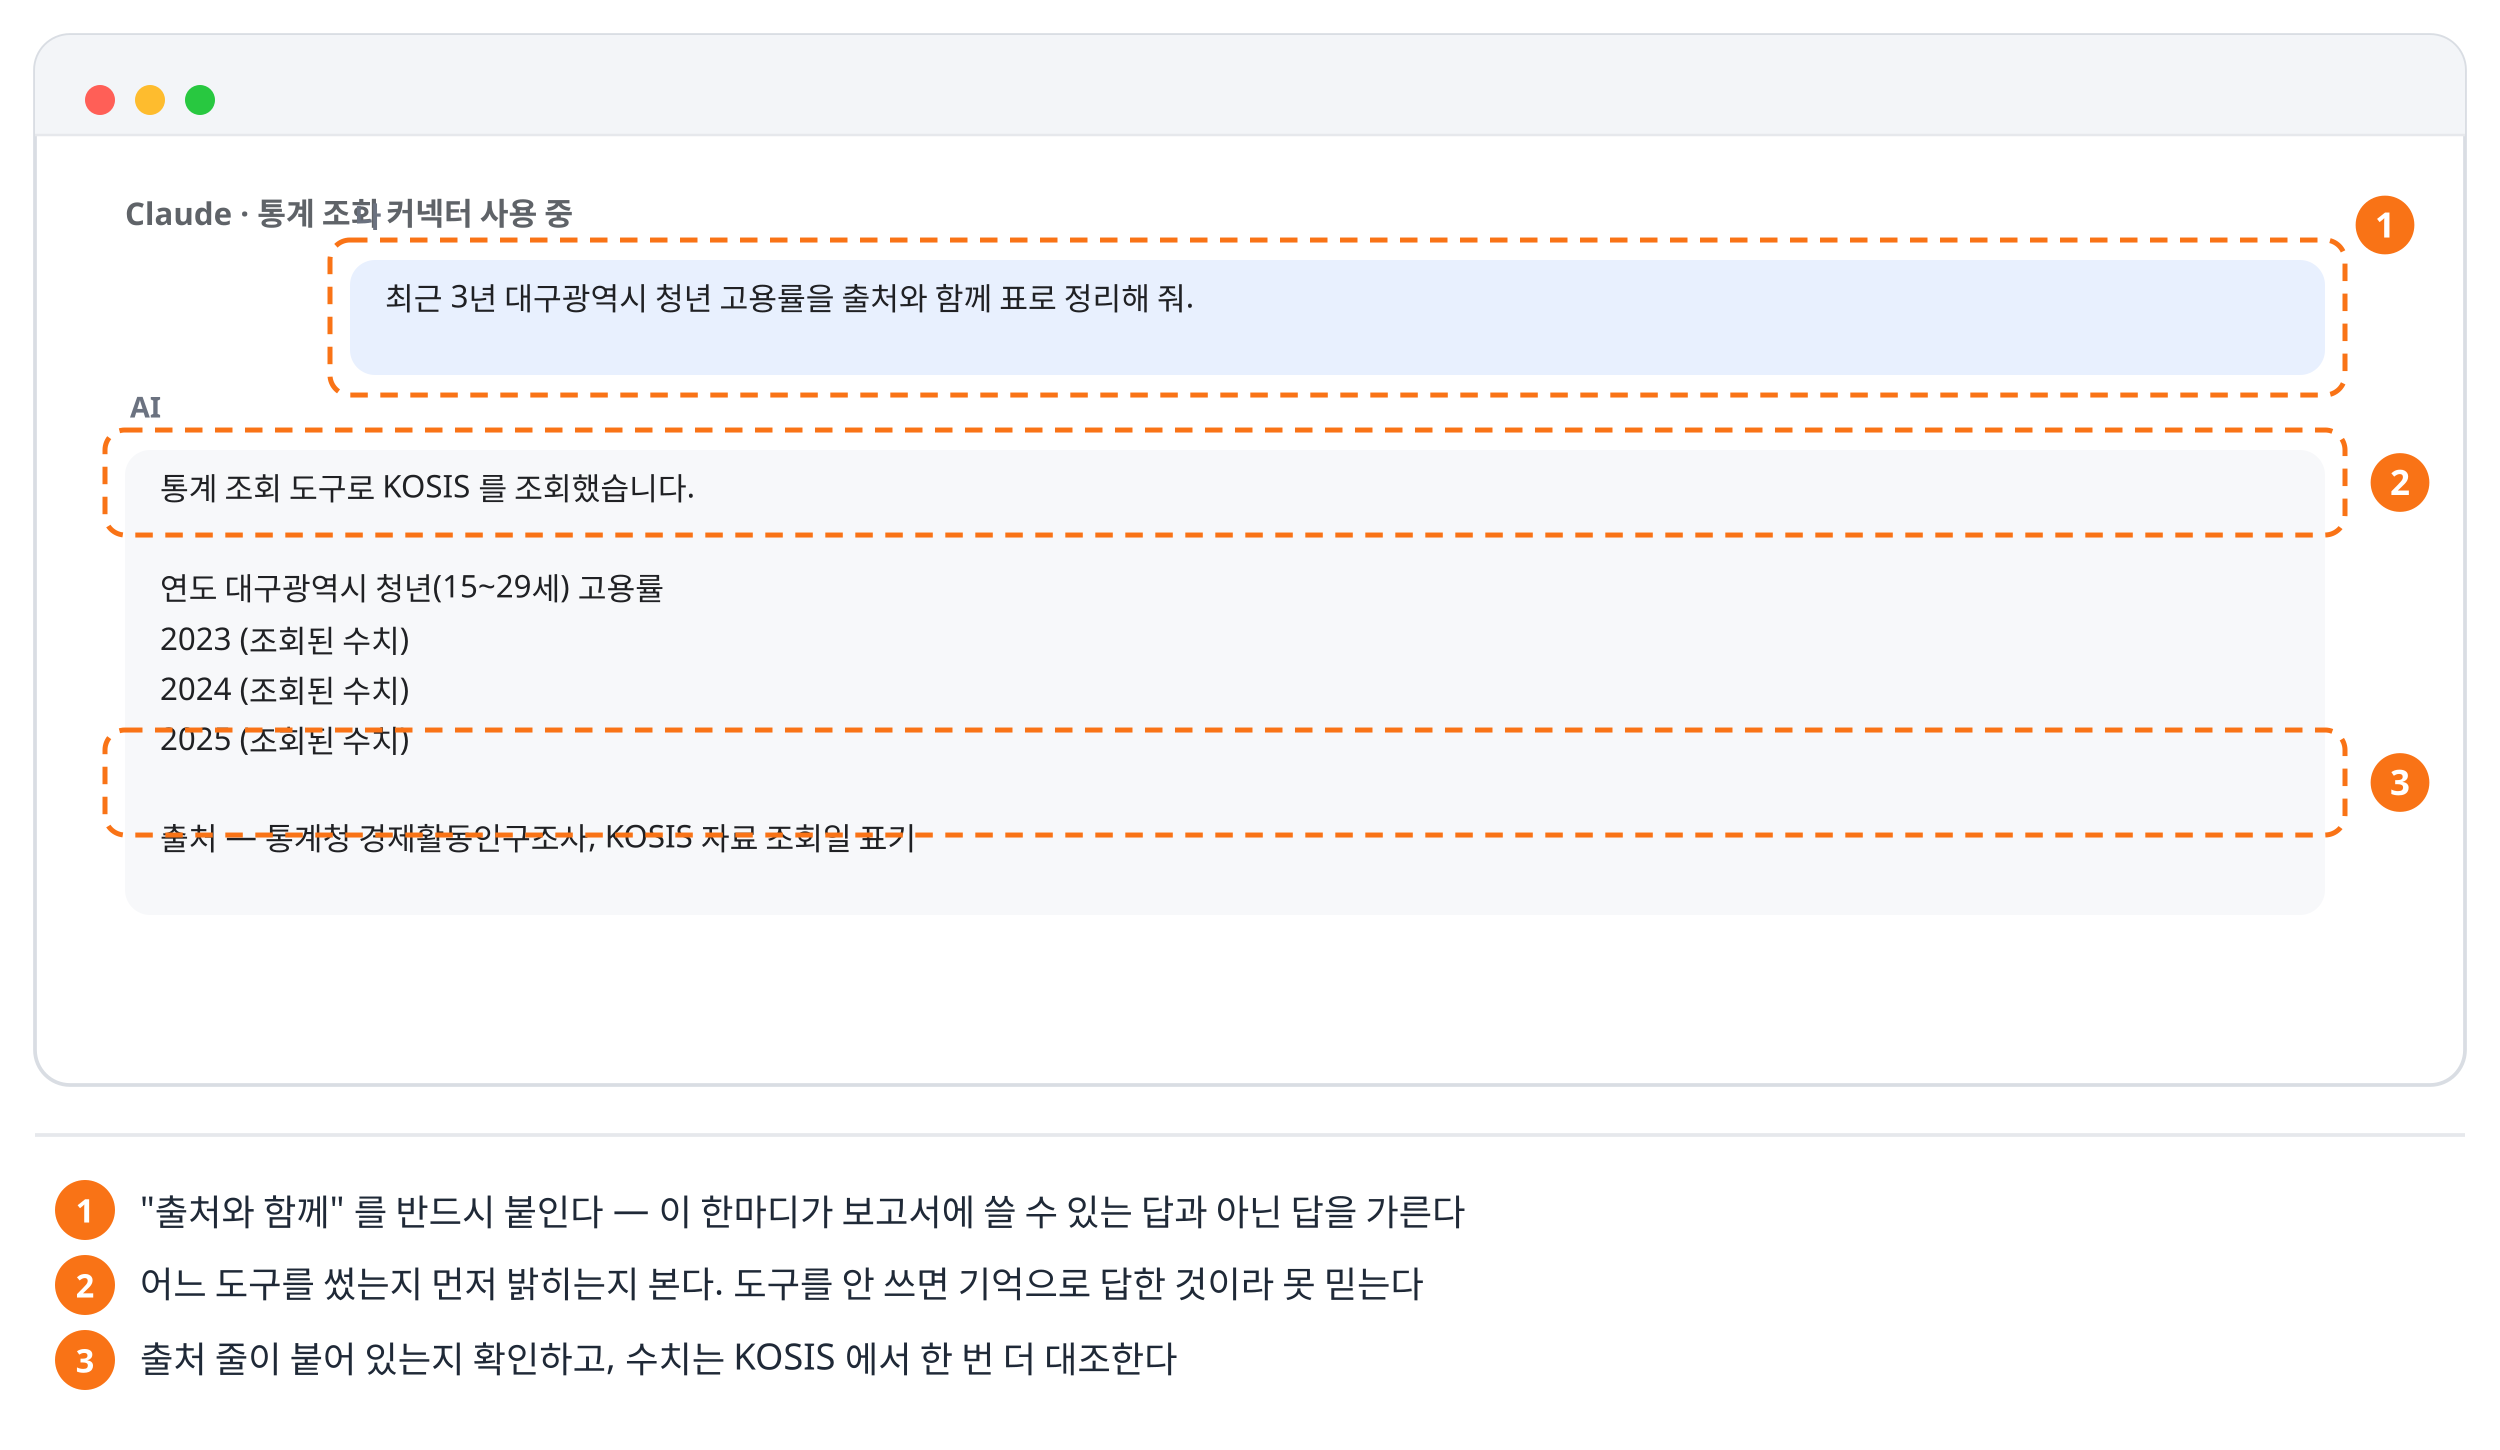
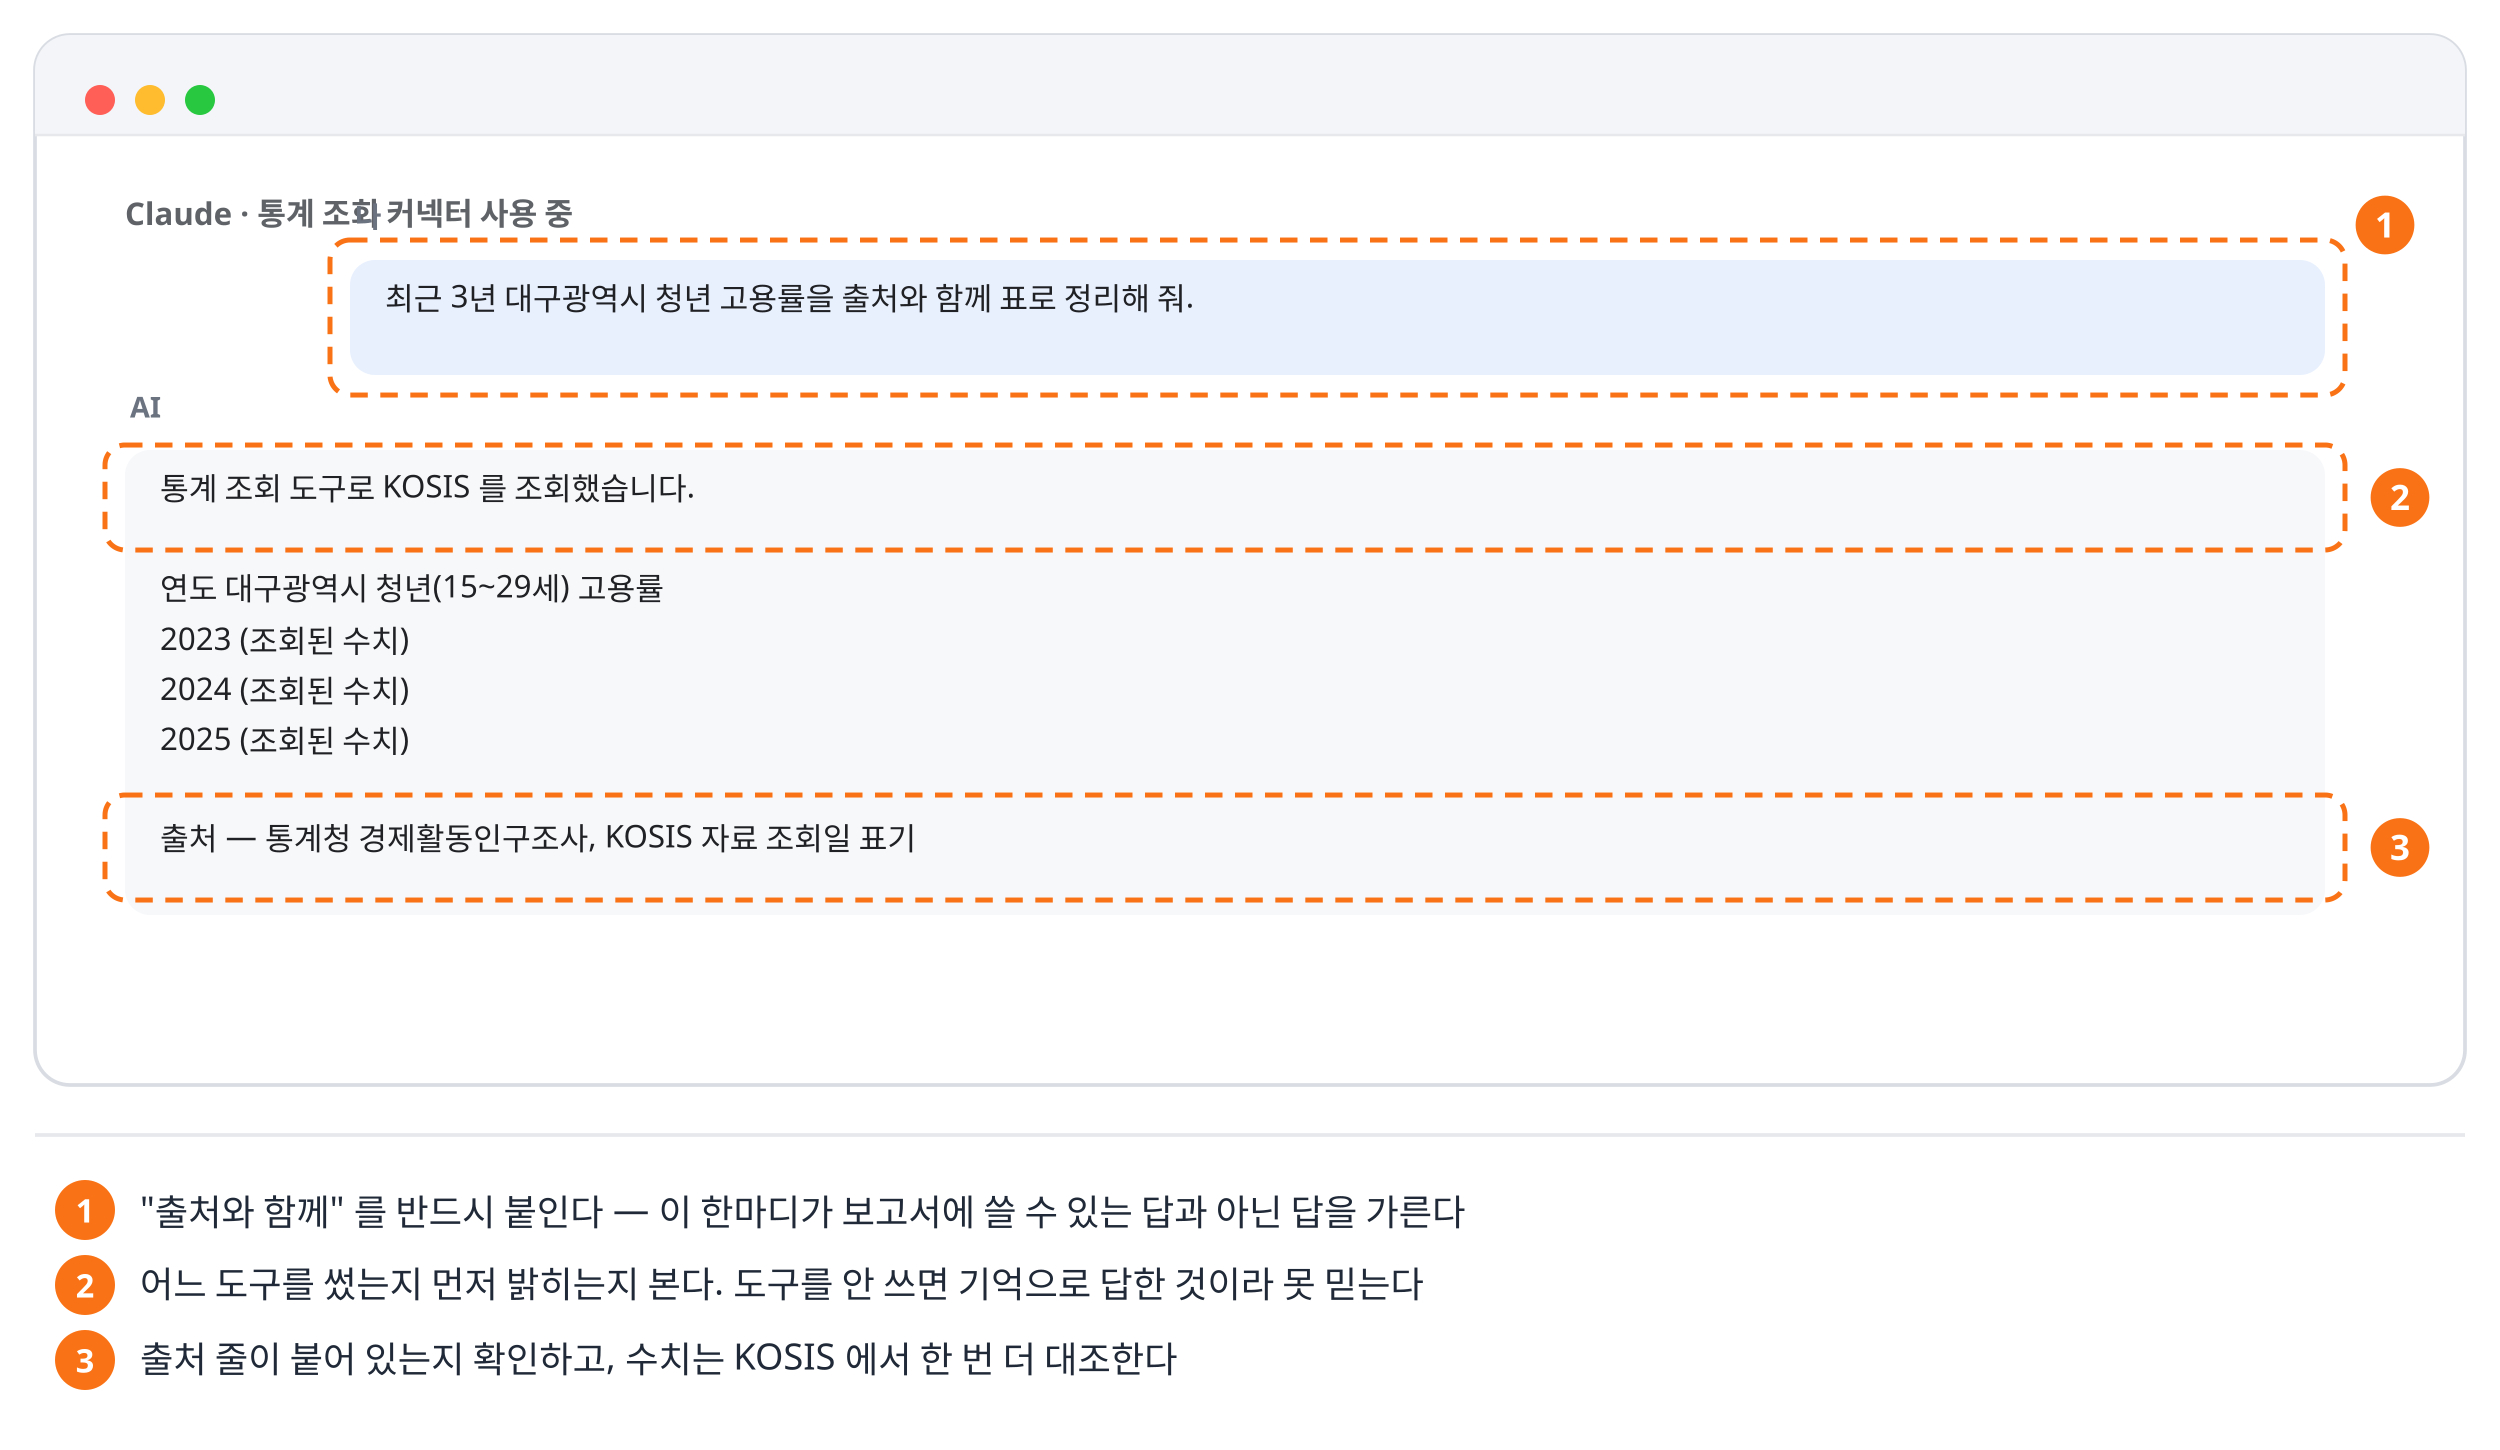
<svg xmlns="http://www.w3.org/2000/svg" viewBox="0 0 1000 580" width="1000" height="580" role="img" aria-label="2단계 5번 — 연결한 통계 도구로 대구 청년 고용률을 출처와 함께 받은 화면">
  <rect x="0" y="0" width="1000" height="580" fill="#FFFFFF" />
  <rect x="14" y="14" width="972" height="420" rx="14" fill="#FFFFFF" stroke="#D9DDE3" stroke-width="1.5" />
  <path d="M14 28 a14 14 0 0 1 14 -14 h944 a14 14 0 0 1 14 14 v26 h-972 z" fill="#F3F5F8" />
  <circle cx="40" cy="40" r="6" fill="#FF5F57" />
  <circle cx="60" cy="40" r="6" fill="#FEBC2E" />
  <circle cx="80" cy="40" r="6" fill="#28C840" />
  <line x1="14" y1="54" x2="986" y2="54" stroke="#E6E8EC" stroke-width="1" />
  <text x="50" y="90" font-size="12.5" fill="#5F6368" font-weight="700" font-family="'Noto Sans KR','Malgun Gothic','Apple SD Gothic Neo',sans-serif">Claude · 통계 조회 커넥터 사용 중</text>
  <rect x="140" y="104" width="790" height="46" rx="10" fill="#E8F0FE" stroke="none" stroke-width="1" />
  <text x="142" y="91" font-size="11.5" fill="#6B7280" font-weight="700" font-family="'Noto Sans KR','Malgun Gothic','Apple SD Gothic Neo',sans-serif">나</text>
  <text x="154" y="124" font-size="12.5" fill="#202124" font-weight="400" font-family="'Noto Sans KR','Malgun Gothic','Apple SD Gothic Neo',sans-serif">최근 3년 대구광역시 청년 고용률을 출처와 함께 표로 정리해 줘.</text>
  <rect x="50" y="180" width="880" height="186" rx="10" fill="#F7F8FA" stroke="none" stroke-width="1" />
  <text x="52" y="167" font-size="11.5" fill="#6B7280" font-weight="700" font-family="'Noto Sans KR','Malgun Gothic','Apple SD Gothic Neo',sans-serif">AI</text>
  <text x="64" y="200" font-size="12.5" fill="#202124" font-weight="400" font-family="'Noto Sans KR','Malgun Gothic','Apple SD Gothic Neo',sans-serif">통계 조회 도구로 KOSIS 를 조회했습니다.</text>
  <text x="64" y="220" font-size="12.5" fill="#202124" font-weight="400" font-family="'Noto Sans KR','Malgun Gothic','Apple SD Gothic Neo',sans-serif" />
  <text x="64" y="240" font-size="12.5" fill="#202124" font-weight="400" font-family="'Noto Sans KR','Malgun Gothic','Apple SD Gothic Neo',sans-serif">연도      대구광역시 청년(15~29세) 고용률</text>
  <text x="64" y="260" font-size="12.5" fill="#202124" font-weight="400" font-family="'Noto Sans KR','Malgun Gothic','Apple SD Gothic Neo',sans-serif">2023          (조회된 수치)</text>
  <text x="64" y="280" font-size="12.5" fill="#202124" font-weight="400" font-family="'Noto Sans KR','Malgun Gothic','Apple SD Gothic Neo',sans-serif">2024          (조회된 수치)</text>
  <text x="64" y="300" font-size="12.5" fill="#202124" font-weight="400" font-family="'Noto Sans KR','Malgun Gothic','Apple SD Gothic Neo',sans-serif">2025          (조회된 수치)</text>
  <text x="64" y="320" font-size="12.5" fill="#202124" font-weight="400" font-family="'Noto Sans KR','Malgun Gothic','Apple SD Gothic Neo',sans-serif" />
  <text x="64" y="340" font-size="12.5" fill="#202124" font-weight="400" font-family="'Noto Sans KR','Malgun Gothic','Apple SD Gothic Neo',sans-serif">출처 — 통계청 경제활동인구조사, KOSIS 자료 조회일 표기</text>
  <rect x="132" y="96" width="806" height="62" rx="8" fill="none" stroke="#F97316" stroke-width="2" stroke-dasharray="7 5" />
  <circle cx="954" cy="90" r="13" fill="#F97316" stroke="#FFFFFF" stroke-width="2.5" />
  <text x="954" y="95" font-size="14" fill="#fff" font-weight="700" text-anchor="middle" font-family="'Noto Sans KR','Malgun Gothic','Apple SD Gothic Neo',sans-serif">1</text>
-   <rect x="42" y="172" width="896" height="42" rx="8" fill="none" stroke="#F97316" stroke-width="2" stroke-dasharray="7 5" />
-   <circle cx="960" cy="193" r="13" fill="#F97316" stroke="#FFFFFF" stroke-width="2.5" />
-   <text x="960" y="198" font-size="14" fill="#fff" font-weight="700" text-anchor="middle" font-family="'Noto Sans KR','Malgun Gothic','Apple SD Gothic Neo',sans-serif">2</text>
-   <rect x="42" y="292" width="896" height="42" rx="8" fill="none" stroke="#F97316" stroke-width="2" stroke-dasharray="7 5" />
-   <circle cx="960" cy="313" r="13" fill="#F97316" stroke="#FFFFFF" stroke-width="2.5" />
-   <text x="960" y="318" font-size="14" fill="#fff" font-weight="700" text-anchor="middle" font-family="'Noto Sans KR','Malgun Gothic','Apple SD Gothic Neo',sans-serif">3</text>
+   <rect x="42" y="178" width="896" height="42" rx="8" fill="none" stroke="#F97316" stroke-width="2" stroke-dasharray="7 5" />
+   <circle cx="960" cy="199" r="13" fill="#F97316" stroke="#FFFFFF" stroke-width="2.5" />
+   <text x="960" y="204" font-size="14" fill="#fff" font-weight="700" text-anchor="middle" font-family="'Noto Sans KR','Malgun Gothic','Apple SD Gothic Neo',sans-serif">2</text>
+   <rect x="42" y="318" width="896" height="42" rx="8" fill="none" stroke="#F97316" stroke-width="2" stroke-dasharray="7 5" />
+   <circle cx="960" cy="339" r="13" fill="#F97316" stroke="#FFFFFF" stroke-width="2.5" />
+   <text x="960" y="344" font-size="14" fill="#fff" font-weight="700" text-anchor="middle" font-family="'Noto Sans KR','Malgun Gothic','Apple SD Gothic Neo',sans-serif">3</text>
  <line x1="14" y1="454" x2="986" y2="454" stroke="#E6E8EC" stroke-width="1.5" />
  <circle cx="34" cy="484" r="12" fill="#F97316" />
  <text x="34" y="489" font-size="13" fill="#fff" font-weight="700" text-anchor="middle" font-family="'Noto Sans KR','Malgun Gothic','Apple SD Gothic Neo',sans-serif">1</text>
  <text x="56" y="489" font-size="14.5" fill="#1F2937" font-weight="400" font-family="'Noto Sans KR','Malgun Gothic','Apple SD Gothic Neo',sans-serif">"출처와 함께" 를 반드시 붙인다 — 이 한마디가 보고서에 쓸 수 있는 답과 아닌 답을 가른다</text>
  <circle cx="34" cy="514" r="12" fill="#F97316" />
  <text x="34" y="519" font-size="13" fill="#fff" font-weight="700" text-anchor="middle" font-family="'Noto Sans KR','Malgun Gothic','Apple SD Gothic Neo',sans-serif">2</text>
  <text x="56" y="519" font-size="14.5" fill="#1F2937" font-weight="400" font-family="'Noto Sans KR','Malgun Gothic','Apple SD Gothic Neo',sans-serif">어느 도구를 썼는지 먼저 밝히는지 본다. 도구를 안 쓰면 기억으로 답한 것이라 못 믿는다</text>
  <circle cx="34" cy="544" r="12" fill="#F97316" />
  <text x="34" y="549" font-size="13" fill="#fff" font-weight="700" text-anchor="middle" font-family="'Noto Sans KR','Malgun Gothic','Apple SD Gothic Neo',sans-serif">3</text>
  <text x="56" y="549" font-size="14.5" fill="#1F2937" font-weight="400" font-family="'Noto Sans KR','Malgun Gothic','Apple SD Gothic Neo',sans-serif">출처 줄이 붙어 있는지 확인하고, 수치는 KOSIS 에서 한 번 더 대조한다</text>
</svg>
